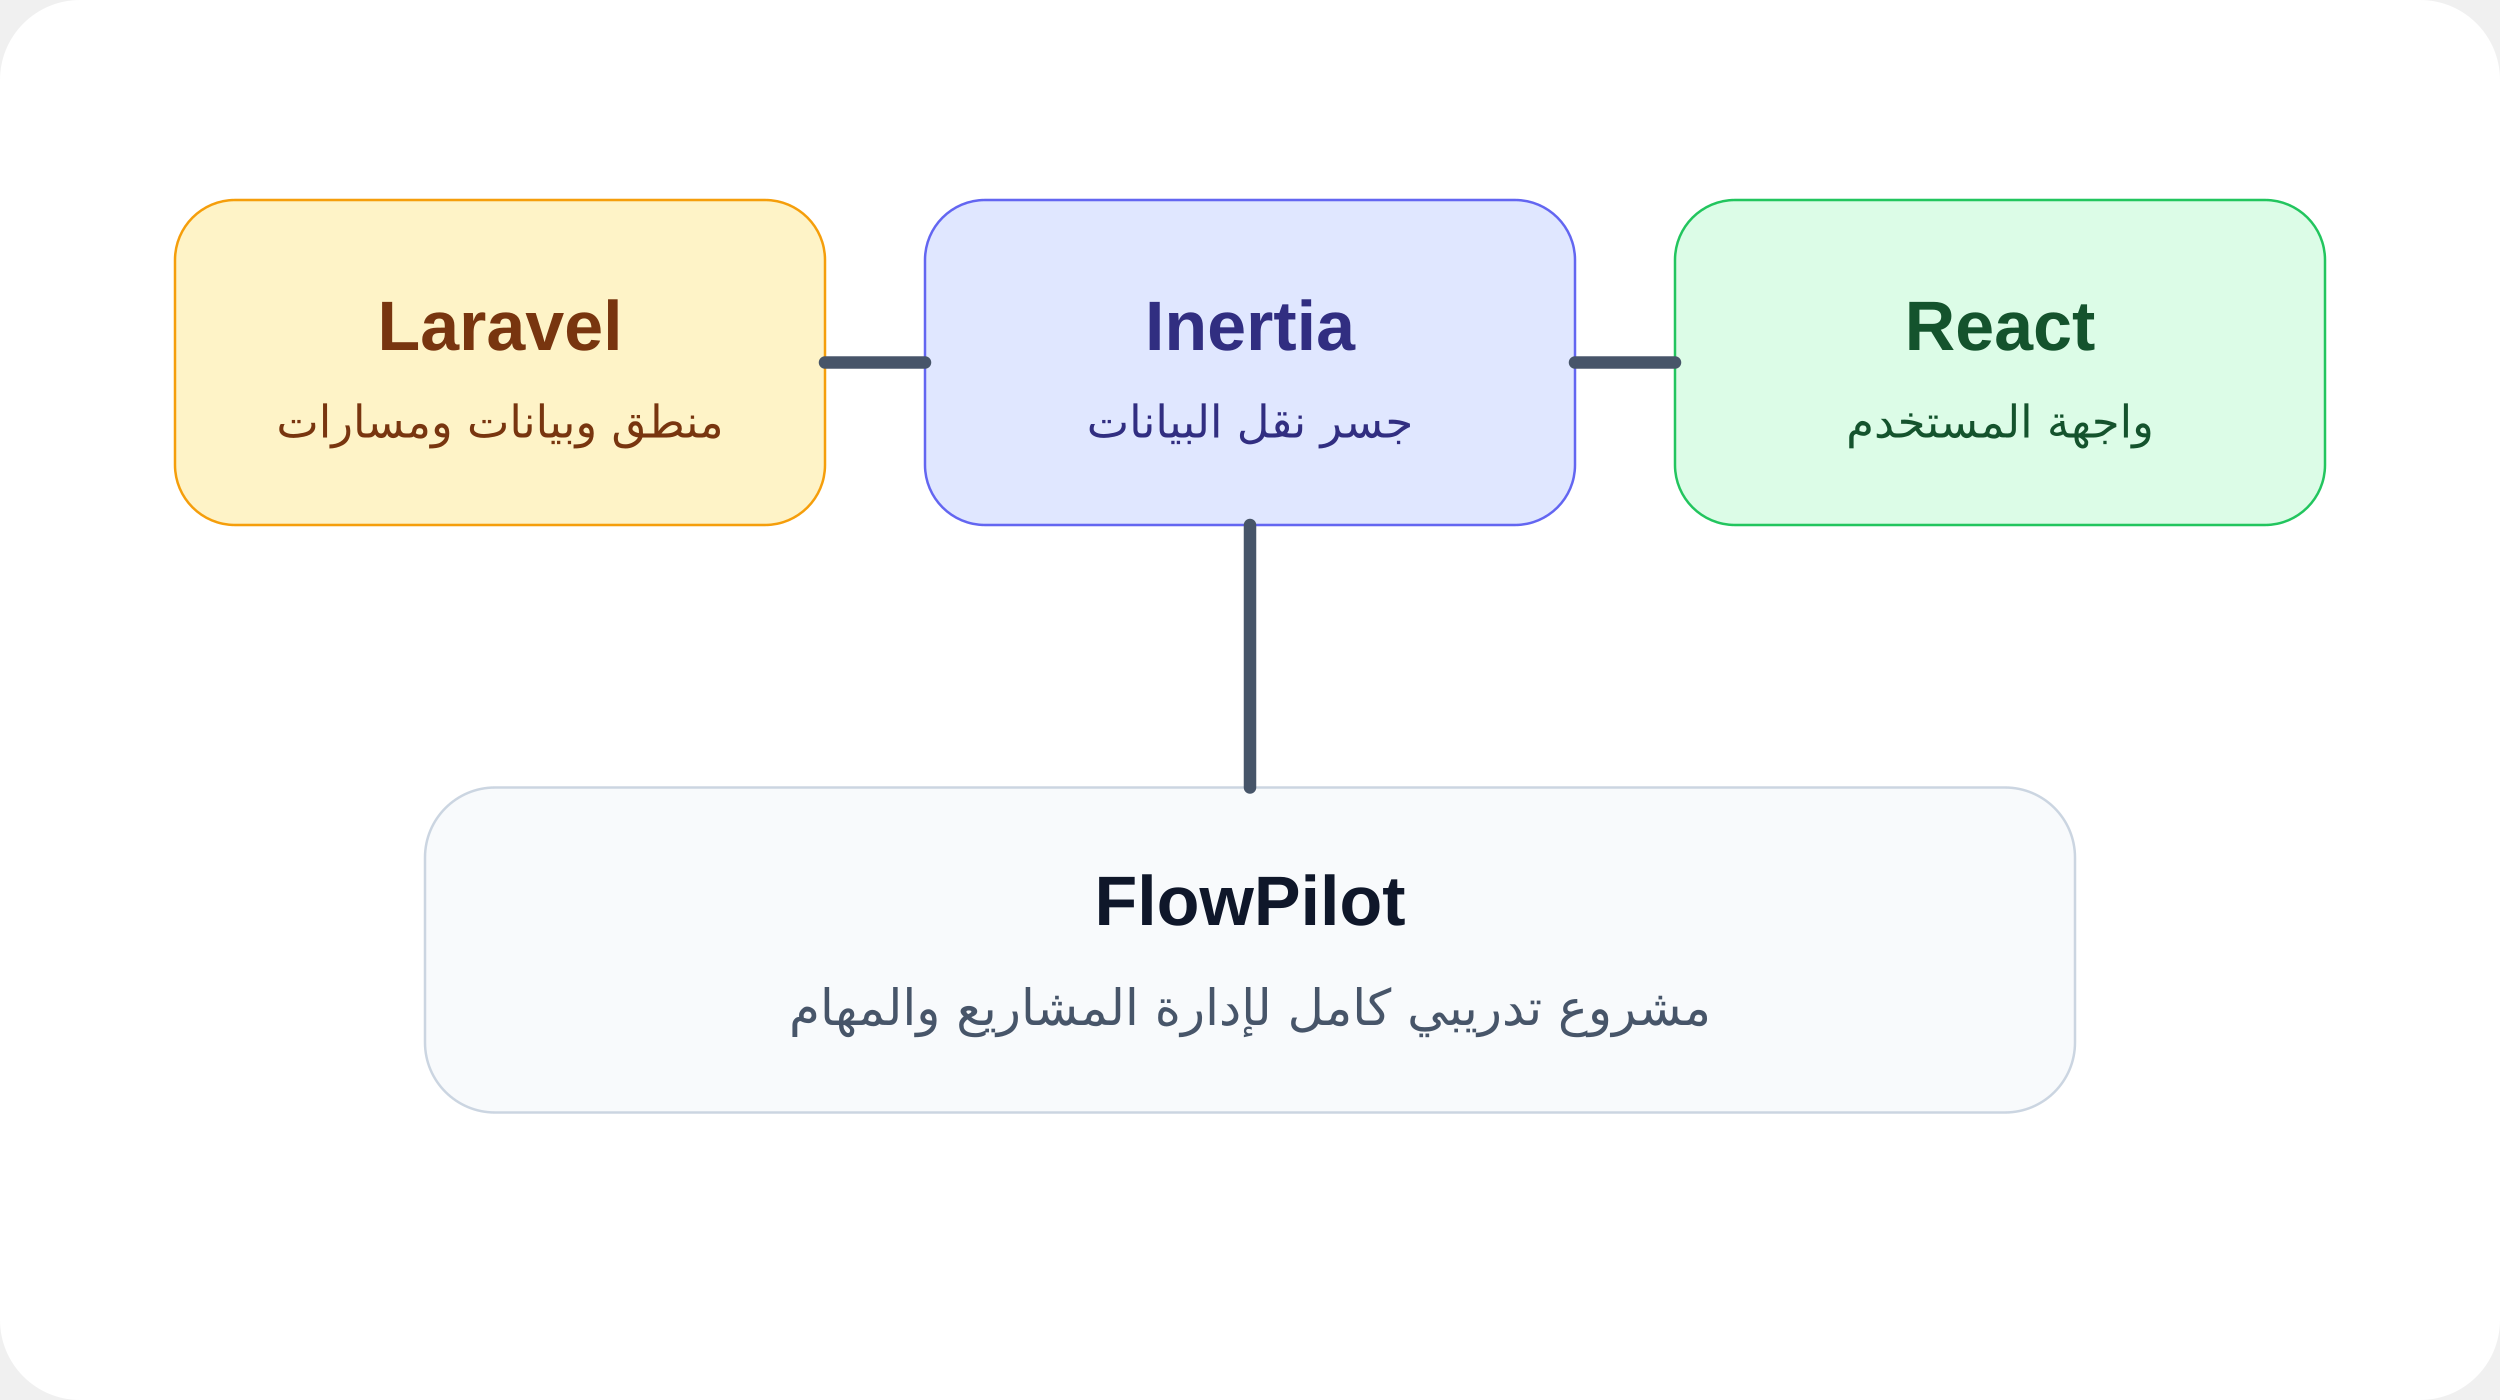
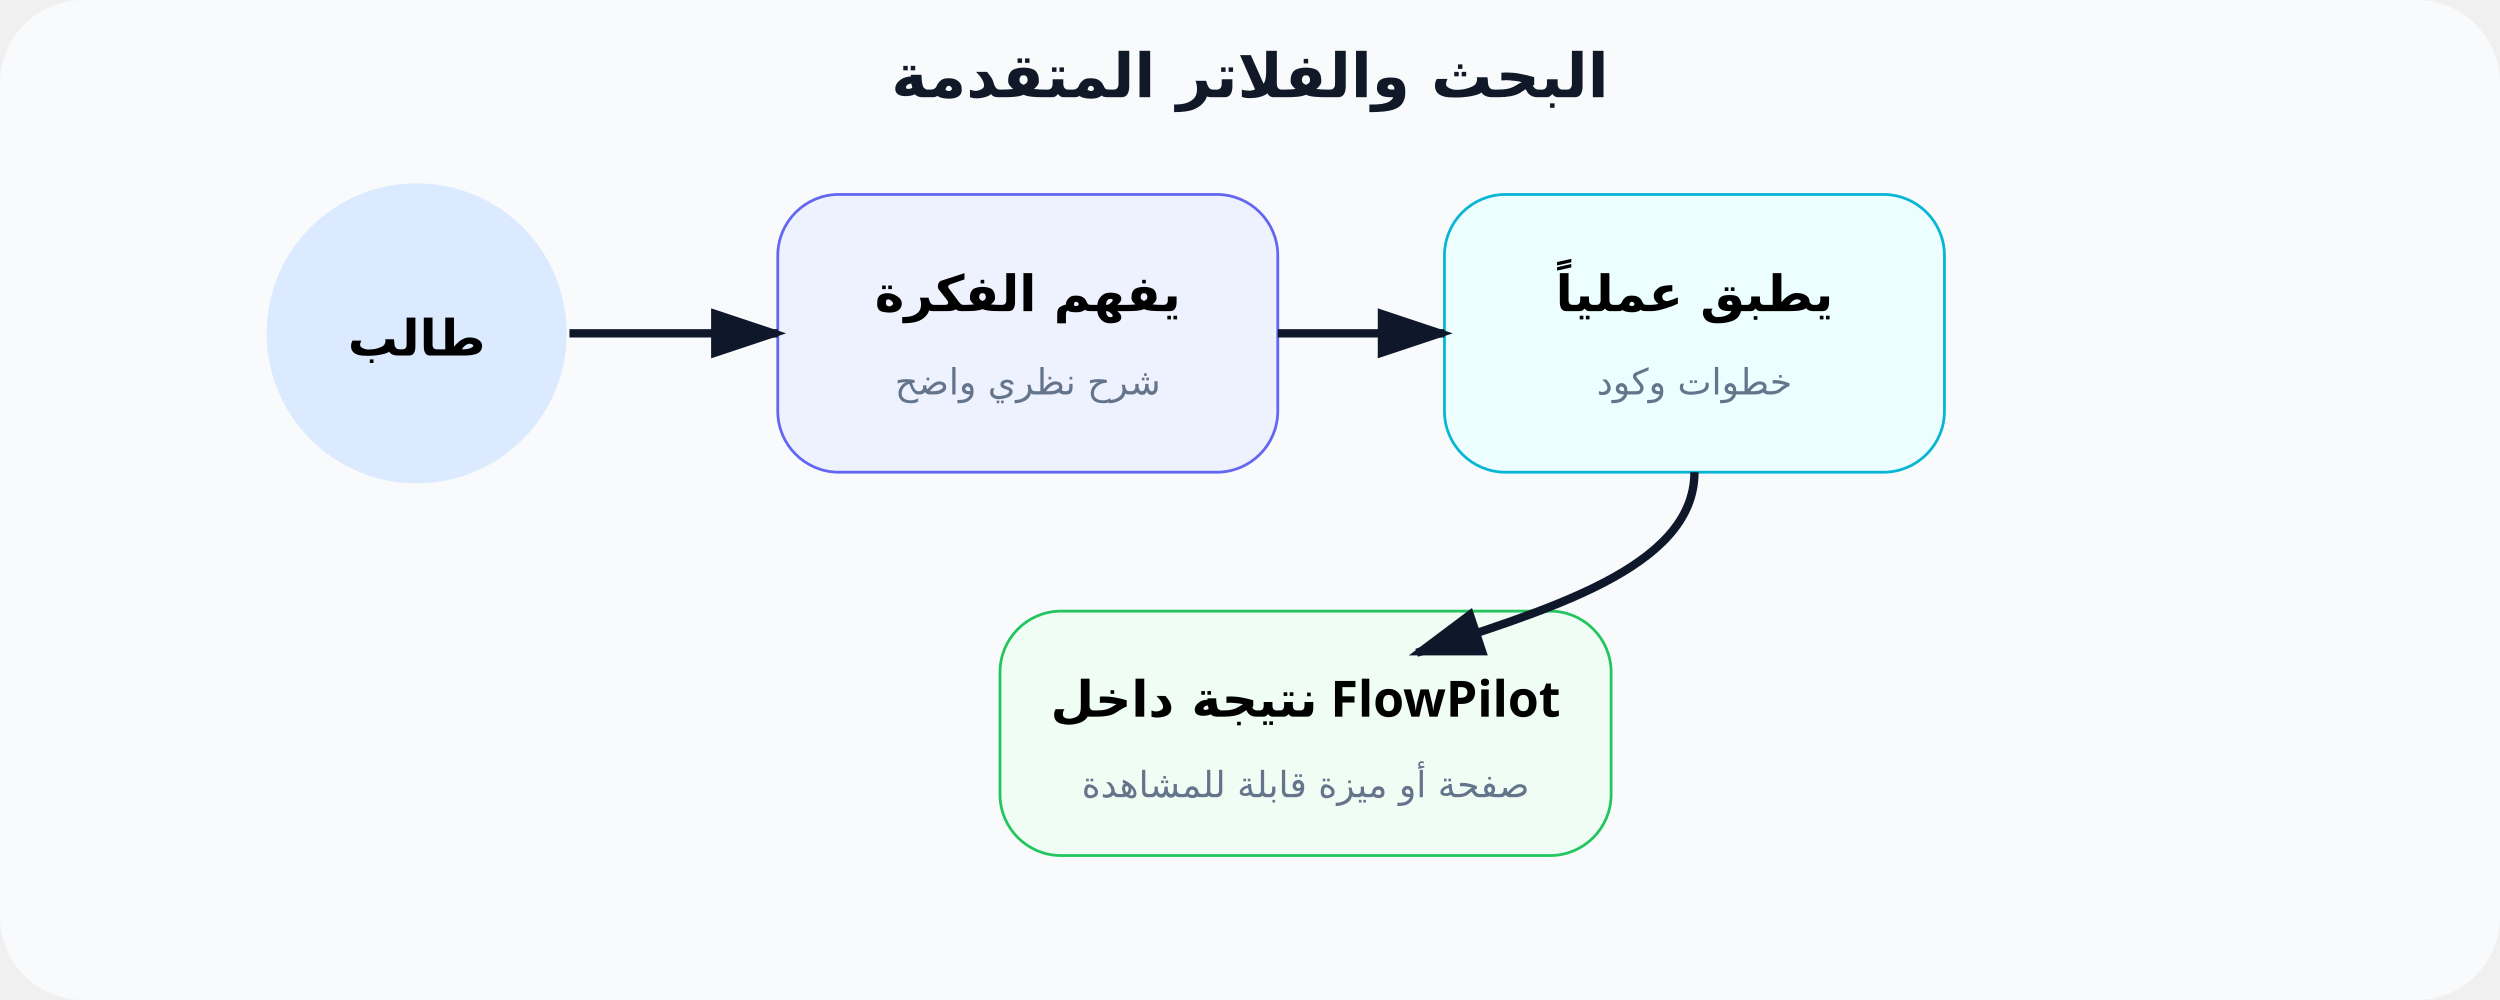
- <svg xmlns="http://www.w3.org/2000/svg" width="1000" height="560" viewBox="0 0 1000 560">
-   <rect width="1000" height="560" rx="32" fill="#ffffff" />
-   <rect x="70" y="80" width="260" height="130" rx="24" fill="#fef3c7" stroke="#f59e0b" />
-   <text x="200" y="140" text-anchor="middle" font-size="28" font-weight="900" fill="#78350f" font-family="Arial">Laravel</text>
-   <text x="200" y="175" text-anchor="middle" font-size="18" fill="#78350f" font-family="Arial">منطق وبيانات ومسارات</text>
-   <rect x="370" y="80" width="260" height="130" rx="24" fill="#e0e7ff" stroke="#6366f1" />
-   <text x="500" y="140" text-anchor="middle" font-size="28" font-weight="900" fill="#312e81" font-family="Arial">Inertia</text>
-   <text x="500" y="175" text-anchor="middle" font-size="18" fill="#312e81" font-family="Arial">جسر نقل البيانات</text>
-   <rect x="670" y="80" width="260" height="130" rx="24" fill="#dcfce7" stroke="#22c55e" />
-   <text x="800" y="140" text-anchor="middle" font-size="28" font-weight="900" fill="#14532d" font-family="Arial">React</text>
-   <text x="800" y="175" text-anchor="middle" font-size="18" fill="#14532d" font-family="Arial">واجهة المستخدم</text>
-   <path d="M330 145 H370 M630 145 H670" stroke="#475569" stroke-width="5" stroke-linecap="round" />
-   <rect x="170" y="315" width="660" height="130" rx="28" fill="#f8fafc" stroke="#cbd5e1" />
-   <text x="500" y="370" text-anchor="middle" font-size="28" font-weight="900" fill="#0f172a" font-family="Arial">FlowPilot</text>
-   <text x="500" y="410" text-anchor="middle" font-size="20" fill="#475569" font-family="Arial">مشروع تدريبي كامل لإدارة المشاريع والمهام</text>
-   <path d="M500 210 V315" stroke="#475569" stroke-width="5" stroke-linecap="round" />
+ <svg xmlns="http://www.w3.org/2000/svg" width="900" height="360" viewBox="0 0 900 360">
+   <rect width="900" height="360" rx="30" fill="#f8fafc" />
+   <circle cx="150" cy="120" r="54" fill="#dbeafe" />
+   <text x="150" y="128" text-anchor="middle" font-family="Tahoma" font-size="18" font-weight="700">طالب</text>
+   <rect x="280" y="70" width="180" height="100" rx="22" fill="#eef2ff" stroke="#6366f1" />
+   <text x="370" y="112" text-anchor="middle" font-family="Tahoma" font-size="18" font-weight="700">يفهم الفكرة</text>
+   <text x="370" y="142" text-anchor="middle" font-family="Tahoma" font-size="13" fill="#64748b">شرح نظري واضح</text>
+   <rect x="520" y="70" width="180" height="100" rx="22" fill="#ecfeff" stroke="#06b6d4" />
+   <text x="610" y="112" text-anchor="middle" font-family="Tahoma" font-size="18" font-weight="700">يطبق عملياً</text>
+   <text x="610" y="142" text-anchor="middle" font-family="Tahoma" font-size="13" fill="#64748b">خطوات وكود</text>
+   <rect x="360" y="220" width="220" height="88" rx="22" fill="#f0fdf4" stroke="#22c55e" />
+   <text x="470" y="258" text-anchor="middle" font-family="Tahoma" font-size="18" font-weight="700">نتيجة داخل FlowPilot</text>
+   <text x="470" y="287" text-anchor="middle" font-family="Tahoma" font-size="13" fill="#64748b">صفحة أو ميزة قابلة للمشاهدة</text>
+   <path d="M205 120 H280" stroke="#0f172a" stroke-width="3" marker-end="url(#a)" />
+   <path d="M460 120 H520" stroke="#0f172a" stroke-width="3" marker-end="url(#a)" />
+   <path d="M610 170 C610 205 555 220 510 235" stroke="#0f172a" stroke-width="3" fill="none" marker-end="url(#a)" />
+   <defs>
+     <marker id="a" markerWidth="10" markerHeight="10" refX="8" refY="3" orient="auto">
+       <path d="M0,0 L0,6 L9,3 z" fill="#0f172a" />
+     </marker>
+   </defs>
+   <text x="450" y="35" text-anchor="middle" font-family="Tahoma" font-size="22" font-weight="700" fill="#111827">البحث والفلاتر المتقدمة</text>
</svg>
